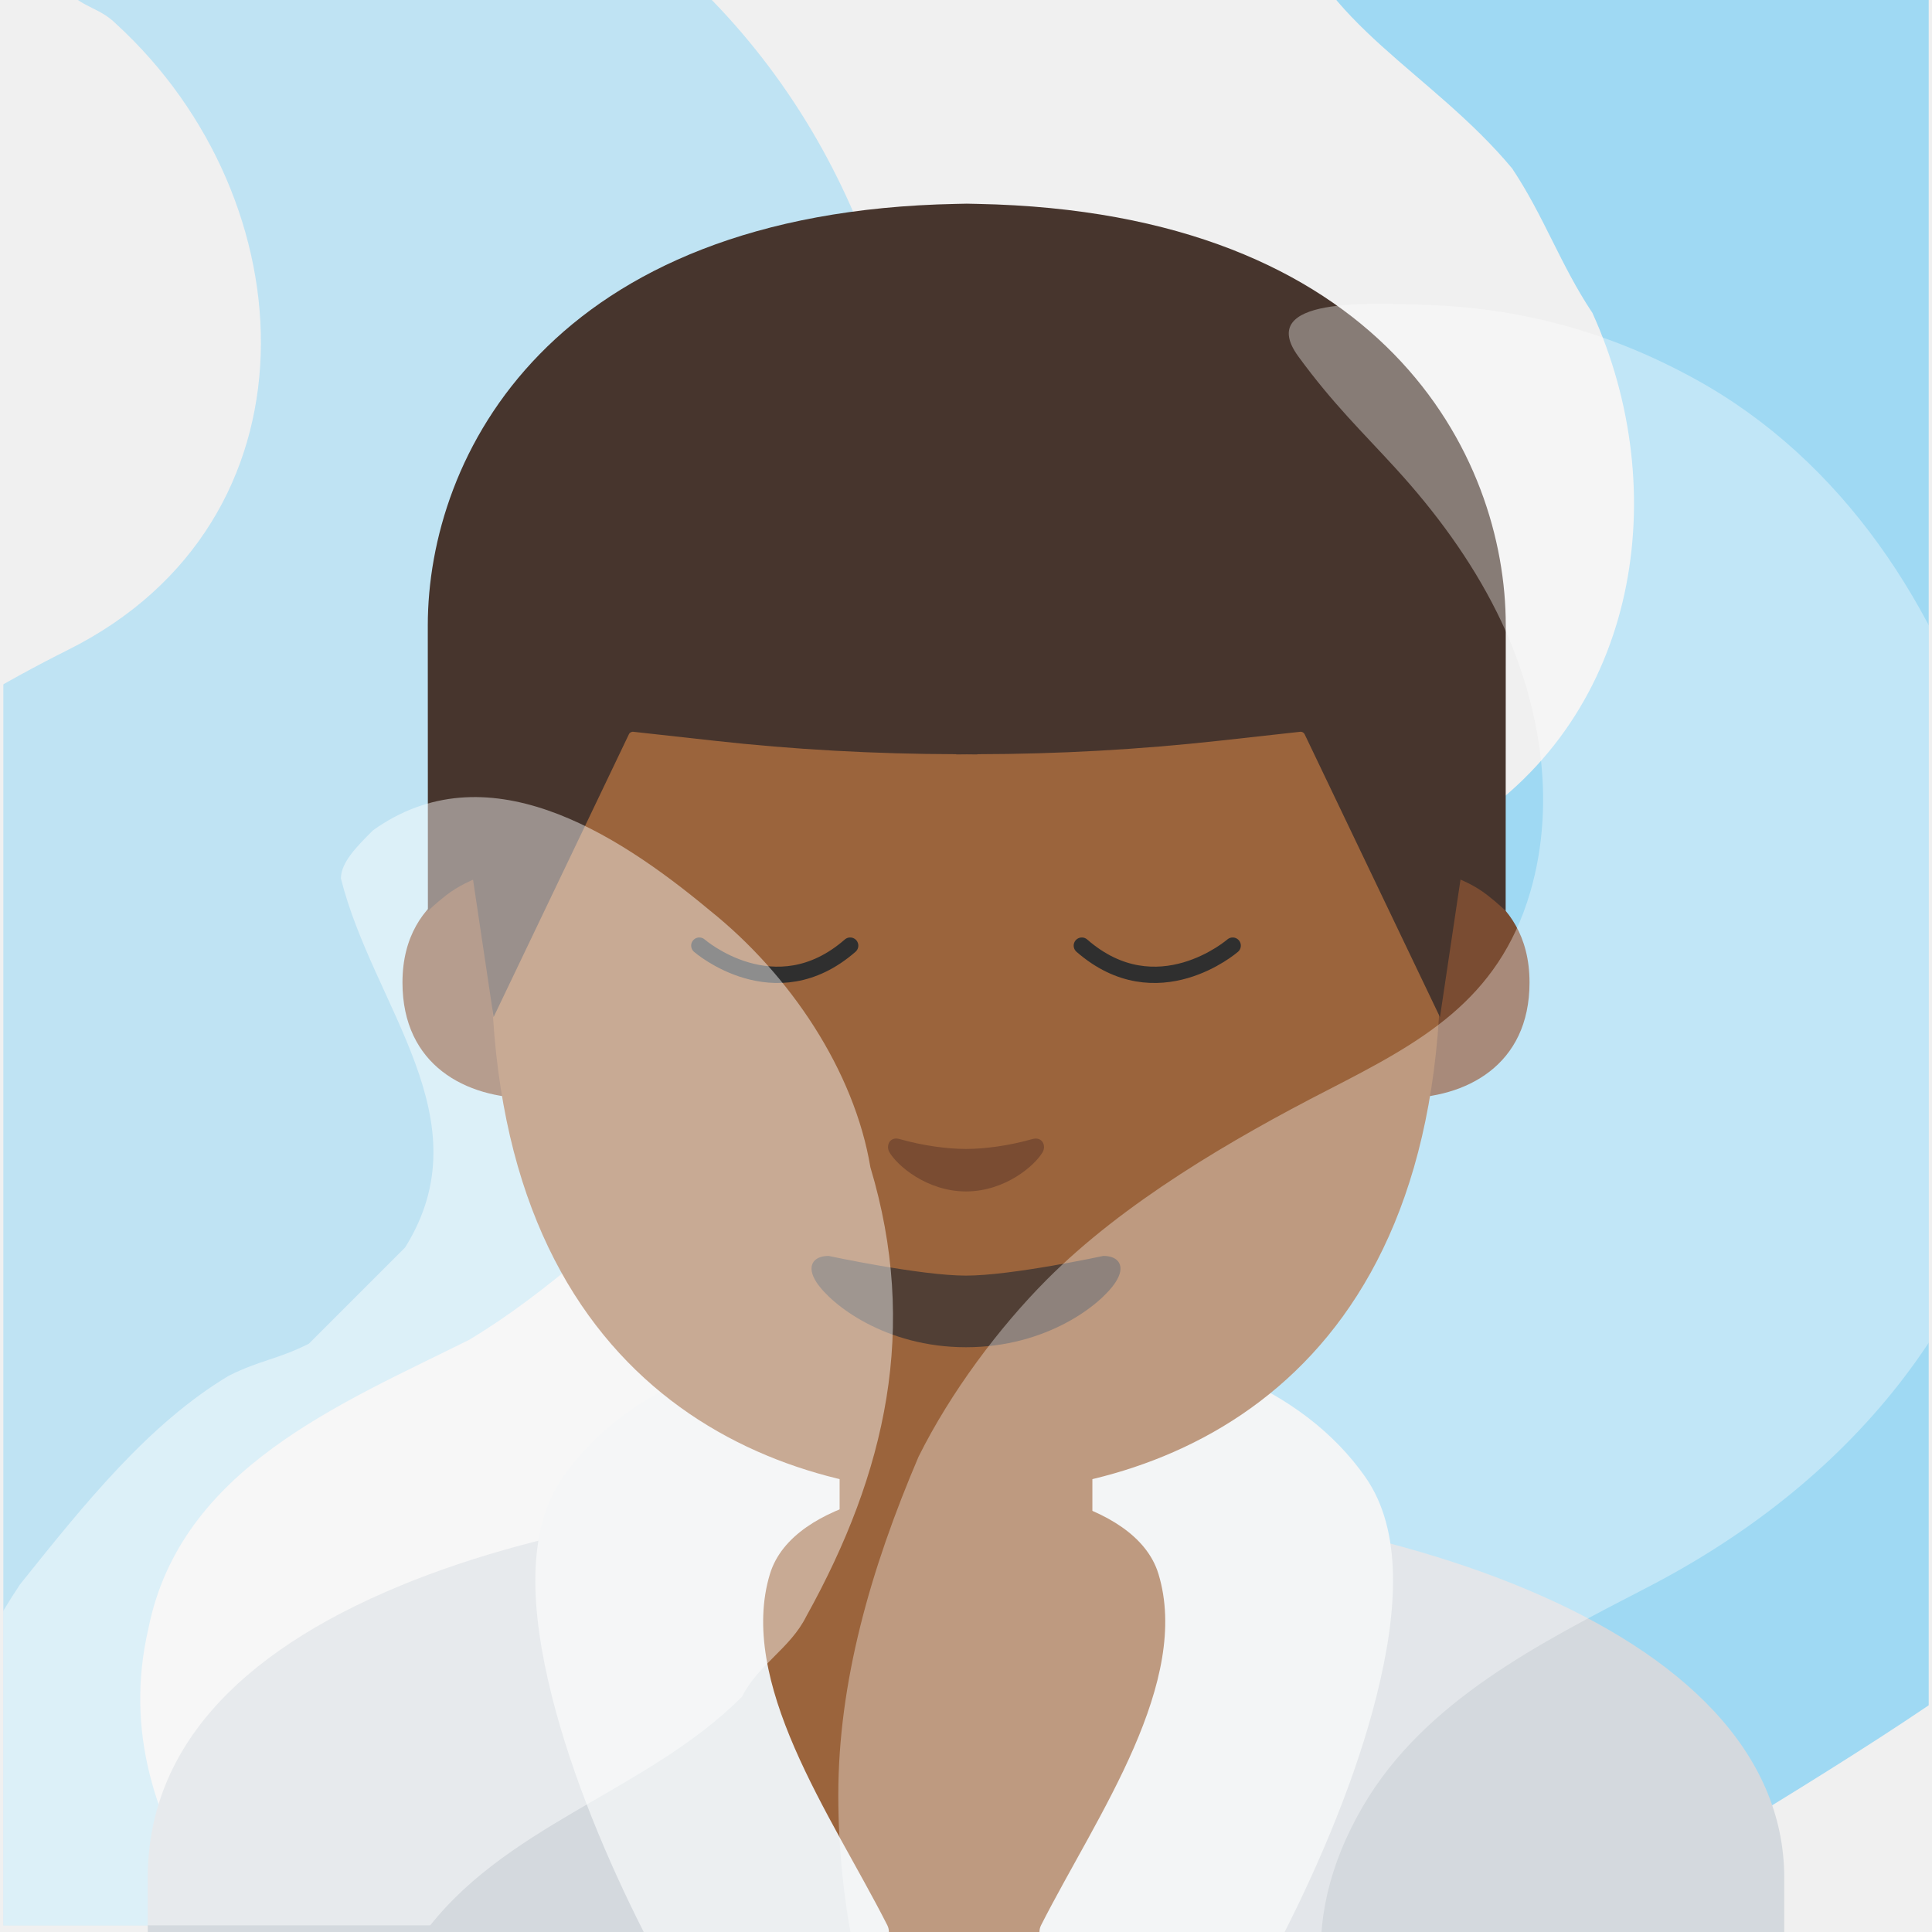
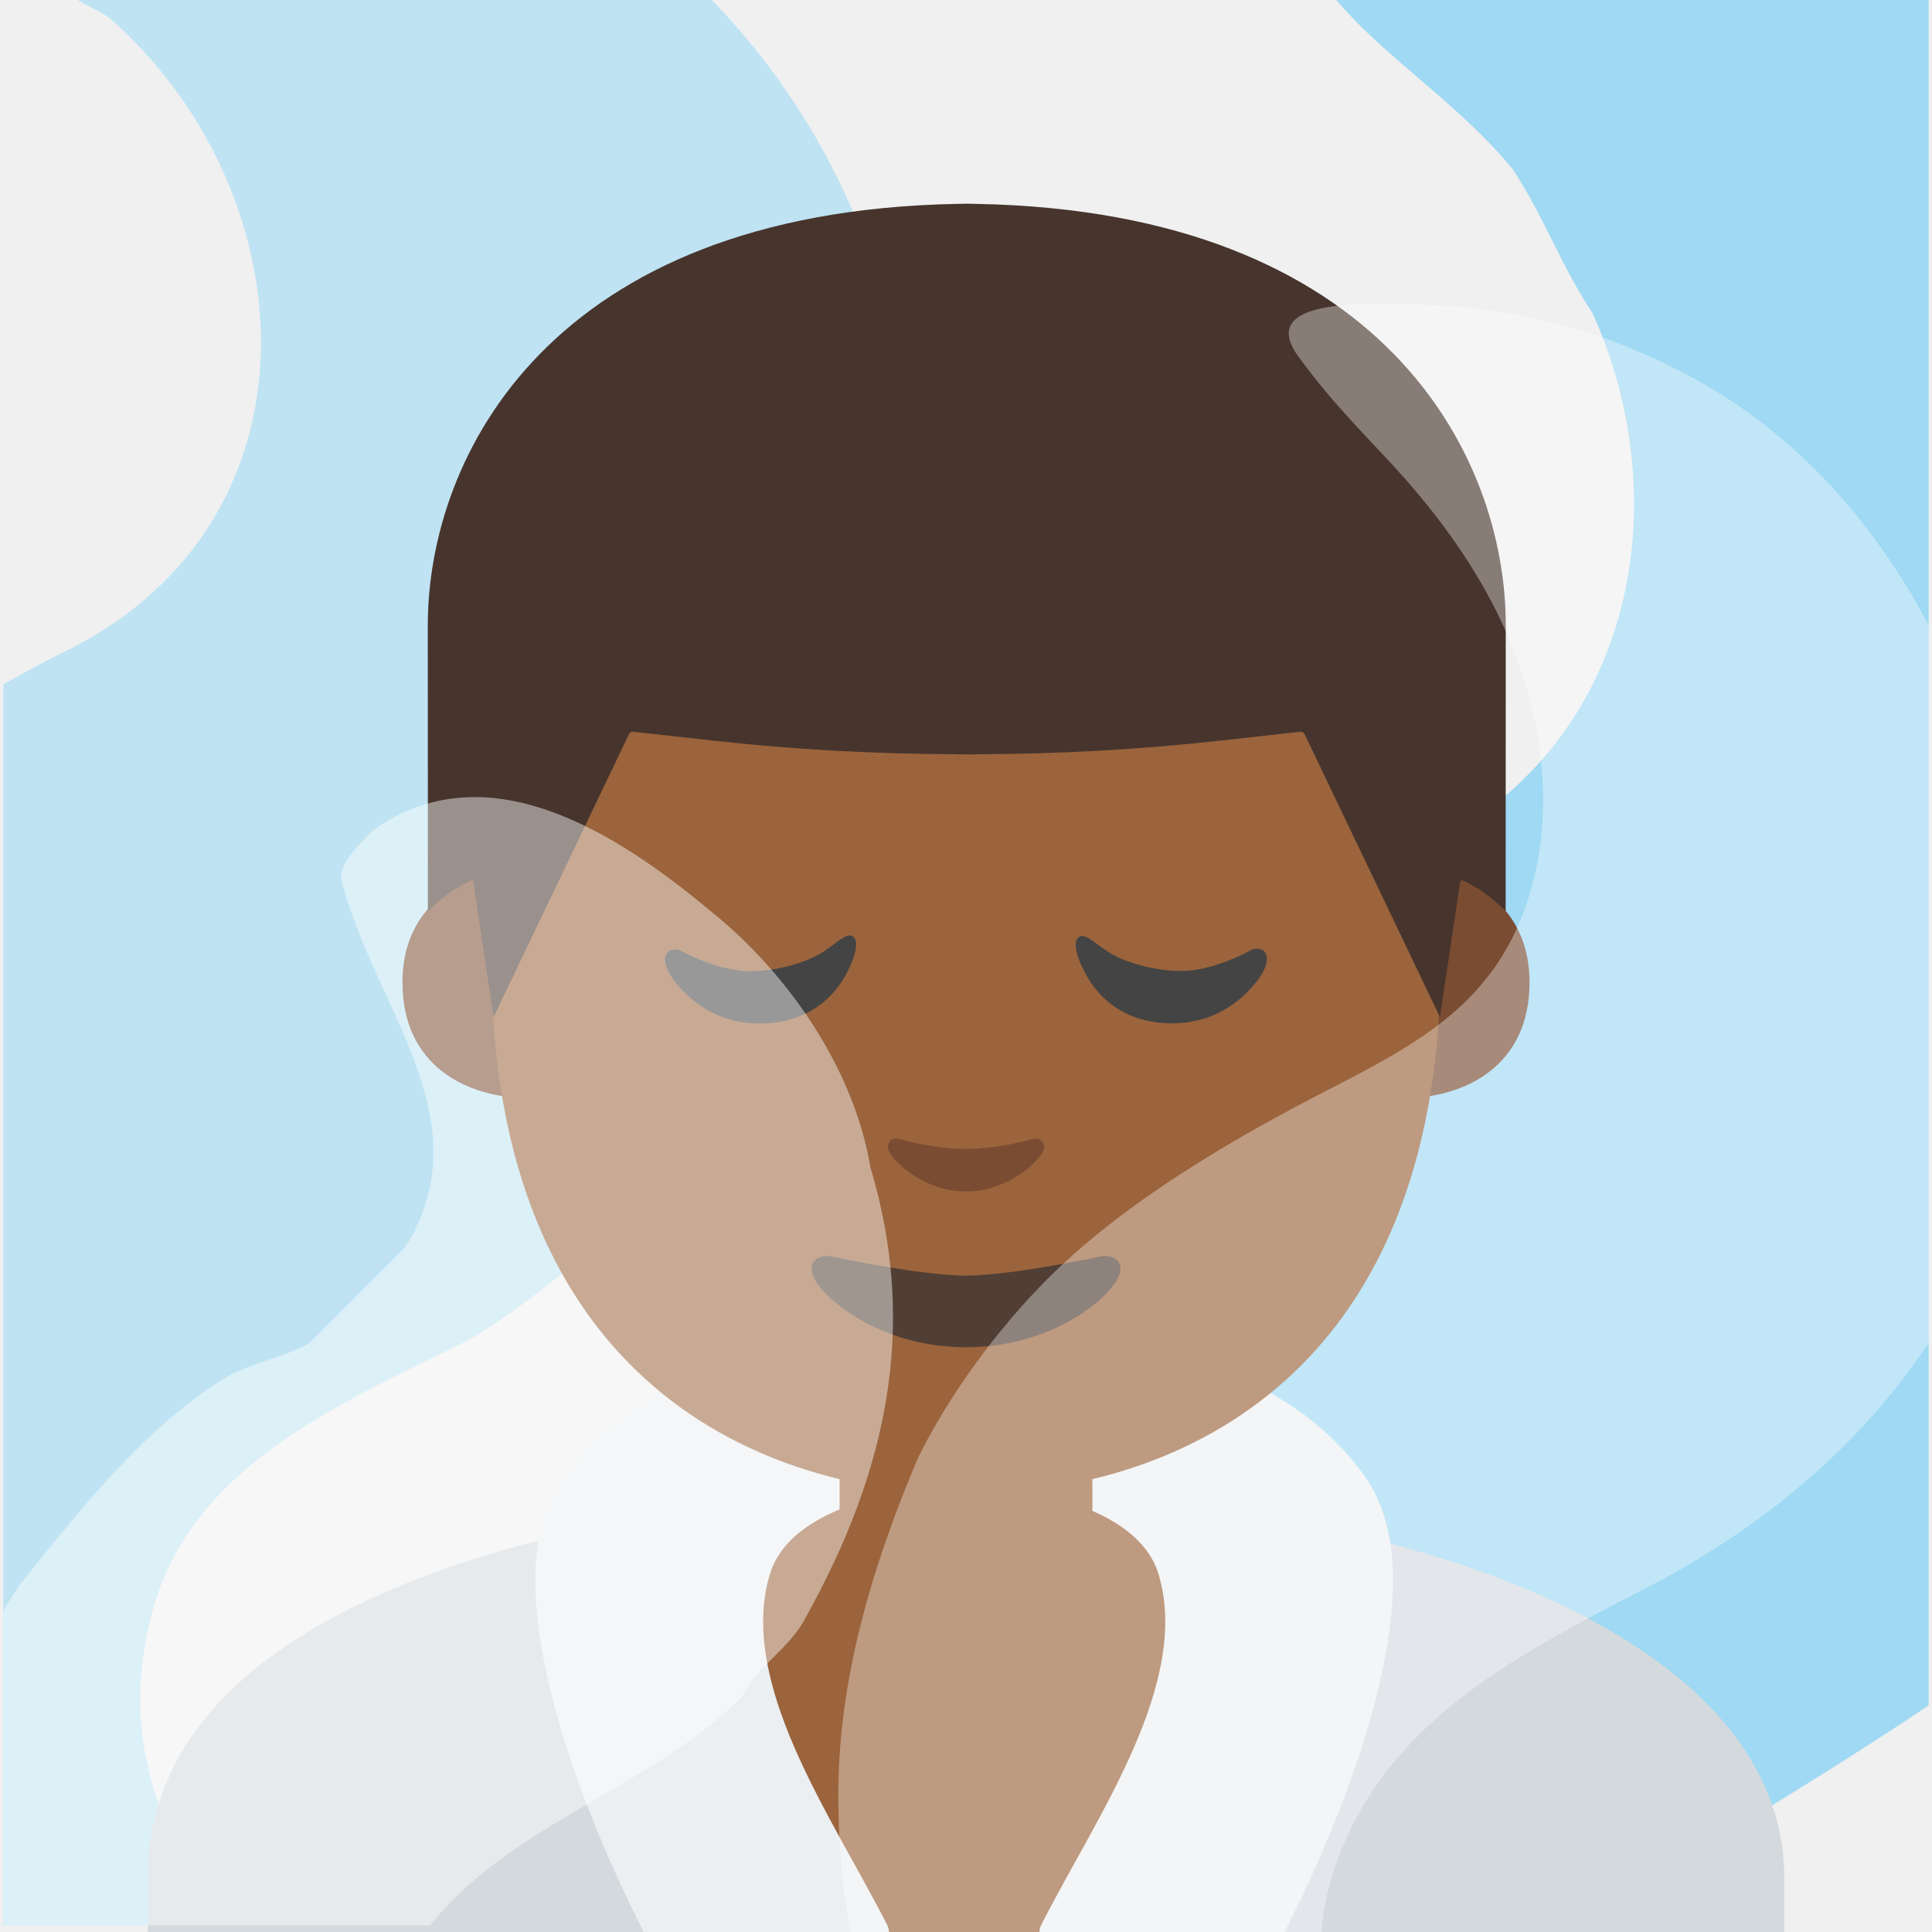
- <svg xmlns="http://www.w3.org/2000/svg" xmlns:xlink="http://www.w3.org/1999/xlink" width="128" height="128">
-   <defs>
+ <svg xmlns="http://www.w3.org/2000/svg" xmlns:xlink="http://www.w3.org/1999/xlink" width="128" height="128" version="1.1" id="svg14">
+   <defs id="defs1">
    <path id="a" d="M4 4h120v120H4z" />
    <clipPath id="c">
-       <use xlink:href="#a" width="100%" height="100%" overflow="visible" />
+       <use xlink:href="#a" width="100%" height="100%" overflow="visible" id="use1" />
    </clipPath>
    <path d="M12 121.06V132h104v-10.94c0-16.79-26.35-25.09-52-25.06-25.49.03-52 7.28-52 25.06z" id="b" />
  </defs>
-   <g clip-path="url(#c)" transform="matrix(1.063 0 0 1.063 -4.031 -4.252)" opacity=".45" stroke-width=".941">
-     <path d="M18.04 143.5c-11-1-23-1-32-10-5-5-9-11-11-18-2-8-4-16-3-24 1-7 3-14 6-21 2-4 5-8 8-11 7-6 14-11 22-15 16-8 15-28 3-39-1-1-2-1-3-2-1-2-3-5-2-6 2-10 15-3 23-4 5 0 10 3 14 6 12 9 18 23 18 38-1 7-1 15-4 22l-6 12c-1 2-2 3-4 5-5 4-9 8-14 11-8 4-18 8-20 18-3 13 8 22 14 32v3c-2 2-5 4-9 3z" fill="#83d3f7" />
+   <g clip-path="url(#c)" transform="matrix(1.063 0 0 1.063 -4.031 -4.252)" opacity=".45" stroke-width=".941" id="g1">
+     <path d="M18.04 143.5c-11-1-23-1-32-10-5-5-9-11-11-18-2-8-4-16-3-24 1-7 3-14 6-21 2-4 5-8 8-11 7-6 14-11 22-15 16-8 15-28 3-39-1-1-2-1-3-2-1-2-3-5-2-6 2-10 15-3 23-4 5 0 10 3 14 6 12 9 18 23 18 38-1 7-1 15-4 22l-6 12c-1 2-2 3-4 5-5 4-9 8-14 11-8 4-18 8-20 18-3 13 8 22 14 32v3c-2 2-5 4-9 3z" fill="#83d3f7" id="path1" />
  </g>
-   <g clip-path="url(#c)" transform="matrix(1.063 0 0 1.063 -4.031 -4.252)" opacity=".45" stroke-width=".941">
-     <path d="M93.04-6.5c10 0 20 2 30 2 27 9 35 41 33 67-1 5-2 10-4 15-1 2-2 5-3 7-10 19-29 28-46 39-16 16-2 39 13 51 1 1 3 4 2 6-11 7-25 1-37 1-3 0-6-2-9-3-8-4-13-10-18-18-4-7-6-14-8-22-2-11-1-21 1-32 2-5 3-9 5-14 3-6 7-11 12-16 9-9 20-14 31-21s13-21 8-32c-2-3-3-6-5-9-5-6-12-9-14-16-1-3 5-5 9-5z" fill="#3bbcf7" />
+   <g clip-path="url(#c)" transform="matrix(1.063 0 0 1.063 -4.031 -4.252)" opacity=".45" stroke-width=".941" id="g2">
+     <path d="M93.04-6.5c10 0 20 2 30 2 27 9 35 41 33 67-1 5-2 10-4 15-1 2-2 5-3 7-10 19-29 28-46 39-16 16-2 39 13 51 1 1 3 4 2 6-11 7-25 1-37 1-3 0-6-2-9-3-8-4-13-10-18-18-4-7-6-14-8-22-2-11-1-21 1-32 2-5 3-9 5-14 3-6 7-11 12-16 9-9 20-14 31-21s13-21 8-32c-2-3-3-6-5-9-5-6-12-9-14-16-1-3 5-5 9-5z" fill="#3bbcf7" id="path2" />
  </g>
-   <path d="M64 98.857c-14.489.022-27.776 2.201-37.396 6.166-11.162 4.593-16.817 11.12-16.817 19.41V128H118.213v-3.566c0-16.796-27.202-25.577-54.074-25.577H64z" fill="#d4d9de" />
-   <path d="M64.043 98.688c-8.738 0-15.33 2.382-19.592 7.091-4.103 4.54-5.176 10.459-4.814 14.551L42.8 128h39.444l6.109-7.52c.403-4.113-.638-10.152-4.784-14.734-4.241-4.677-10.81-7.058-19.527-7.058z" fill="#9b643c" />
-   <path style="line-height:normal;font-variant-ligatures:normal;font-variant-position:normal;font-variant-caps:normal;font-variant-numeric:normal;font-variant-alternates:normal;font-variant-east-asian:normal;font-feature-settings:normal;text-indent:0;text-align:start;text-decoration-line:none;text-decoration-style:solid;text-decoration-color:#000;text-transform:none;text-orientation:mixed;shape-padding:0;isolation:auto;mix-blend-mode:normal" d="M58.465 88.645c-9.019.168-16.98 3.248-21.153 9.2-2.502 3.564-2.152 8.903-.761 14.48 1.348 5.404 3.765 11.075 6.097 15.675h16.245a1 1 0 0 0-.108-.453c-1.856-3.654-4.384-7.702-6.139-11.742-1.755-4.04-2.7-8.006-1.638-11.516.78-2.582 3.575-4.093 6.353-4.89a22.151 22.151 0 0 1 3.713-.715c.44-.046.773-.063 1.024-.07a1 1 0 0 0 .422.05h.003c.081-.01.148-.018.23-.035.043-.009.086-.018.161-.043.016-.006.072-.056.092-.06.31-.06.6-.145.873-.243.274.098.563.183.875.242.02.005.076.055.092.06.074.026.118.035.16.044.083.017.15.026.23.035h.004a1 1 0 0 0 .422-.05c.251.007.583.024 1.024.07a22.17 22.17 0 0 1 3.714.714c2.78.798 5.574 2.309 6.354 4.891 1.062 3.51.117 7.475-1.639 11.516-1.755 4.04-4.284 8.088-6.14 11.742a1 1 0 0 0-.108.453h16.244c2.332-4.6 4.75-10.271 6.098-15.676 1.391-5.576 1.743-10.915-.76-14.478-4.173-5.953-12.135-9.033-21.154-9.201a43.295 43.295 0 0 0-3.928.107 1 1 0 0 0-.676.334s-.357.407-.812 1.012a19.617 19.617 0 0 0-.81-1.012 1 1 0 0 0-.676-.334 43.295 43.295 0 0 0-3.928-.107z" color="#000" font-weight="400" font-family="sans-serif" white-space="normal" overflow="visible" fill="#eceff1" stroke-width="2" stroke-linecap="round" stroke-linejoin="round" stroke-miterlimit="10" />
-   <g clip-path="url(#c)">
-     <defs>
+   <path d="M64 98.857c-14.489.022-27.776 2.201-37.396 6.166-11.162 4.593-16.817 11.12-16.817 19.41V128H118.213v-3.566c0-16.796-27.202-25.577-54.074-25.577H64z" fill="#d4d9de" id="path3" />
+   <path d="M64.043 98.688c-8.738 0-15.33 2.382-19.592 7.091-4.103 4.54-5.176 10.459-4.814 14.551L42.8 128h39.444l6.109-7.52c.403-4.113-.638-10.152-4.784-14.734-4.241-4.677-10.81-7.058-19.527-7.058z" fill="#9b643c" id="path4" />
+   <path style="line-height:normal;font-variant-ligatures:normal;font-variant-position:normal;font-variant-caps:normal;font-variant-numeric:normal;font-variant-alternates:normal;font-variant-east-asian:normal;font-feature-settings:normal;text-indent:0;text-align:start;text-decoration-line:none;text-decoration-style:solid;text-decoration-color:#000;text-transform:none;text-orientation:mixed;shape-padding:0;isolation:auto;mix-blend-mode:normal" d="M58.465 88.645c-9.019.168-16.98 3.248-21.153 9.2-2.502 3.564-2.152 8.903-.761 14.48 1.348 5.404 3.765 11.075 6.097 15.675h16.245a1 1 0 0 0-.108-.453c-1.856-3.654-4.384-7.702-6.139-11.742-1.755-4.04-2.7-8.006-1.638-11.516.78-2.582 3.575-4.093 6.353-4.89a22.151 22.151 0 0 1 3.713-.715c.44-.046.773-.063 1.024-.07a1 1 0 0 0 .422.05h.003c.081-.01.148-.018.23-.035.043-.009.086-.018.161-.043.016-.006.072-.056.092-.06.31-.06.6-.145.873-.243.274.098.563.183.875.242.02.005.076.055.092.06.074.026.118.035.16.044.083.017.15.026.23.035h.004a1 1 0 0 0 .422-.05c.251.007.583.024 1.024.07a22.17 22.17 0 0 1 3.714.714c2.78.798 5.574 2.309 6.354 4.891 1.062 3.51.117 7.475-1.639 11.516-1.755 4.04-4.284 8.088-6.14 11.742a1 1 0 0 0-.108.453h16.244c2.332-4.6 4.75-10.271 6.098-15.676 1.391-5.576 1.743-10.915-.76-14.478-4.173-5.953-12.135-9.033-21.154-9.201a43.295 43.295 0 0 0-3.928.107 1 1 0 0 0-.676.334s-.357.407-.812 1.012a19.617 19.617 0 0 0-.81-1.012 1 1 0 0 0-.676-.334 43.295 43.295 0 0 0-3.928-.107z" color="#000" font-weight="400" font-family="sans-serif" white-space="normal" overflow="visible" fill="#eceff1" stroke-width="2" stroke-linecap="round" stroke-linejoin="round" stroke-miterlimit="10" id="path5" />
+   <g clip-path="url(#c)" id="g5">
+     <defs id="defs5">
      <path id="d" d="M64 4.03h-.04c-45.43.24-36.12 52.14-36.12 52.14s5.1 8.99 5.1 8.81c-.03-1.41.46-6.89.46-6.89l-2.68-2.92s3.89-25.44 6.79-24.91c4.45.81 26.54 2 26.57 2 7.83 0 14.92-.36 19.37-1.17 2.9-.53 9.64 1.7 10.68 4.45 1.33 3.54 3.13 19.71 3.13 19.71l-2.68 2.83s.49 5.51.46 6.89c0 .18 5.1-8.81 5.1-8.81S109.44 4.27 64 4.03z" />
    </defs>
  </g>
-   <path d="M63.143 108.819c-4.147 0-7.516-3.19-7.516-7.137v-8.93h16.746v8.93c0 3.927-3.37 7.137-7.516 7.137z" fill="#9b643c" />
-   <g stroke-width="1.36" fill="#7a4c32">
-     <path d="M95.549 57.857s5.786 1 5.786 7.235c0 5.5-4.22 7.668-8.44 7.668V57.857zM32.451 57.857s-5.786 1-5.786 7.235c0 5.5 4.22 7.668 8.44 7.668V57.857z" />
+   <path d="M63.143 108.819c-4.147 0-7.516-3.19-7.516-7.137v-8.93h16.746v8.93c0 3.927-3.37 7.137-7.516 7.137z" fill="#9b643c" id="path6" />
+   <g stroke-width="1.36" fill="#7a4c32" id="g7">
+     <path d="M95.549 57.857s5.786 1 5.786 7.235c0 5.5-4.22 7.668-8.44 7.668V57.857zM32.451 57.857s-5.786 1-5.786 7.235c0 5.5 4.22 7.668 8.44 7.668V57.857z" id="path7" />
  </g>
-   <path d="M64 17.06c-24.931 0-31.453 19.329-31.453 46.48 0 28.152 18.094 35.431 31.453 35.431 13.16 0 31.453-7.073 31.453-35.43C95.453 36.38 88.93 17.06 64 17.06z" fill="#9b643c" />
-   <path d="M73.102 83.208S67.034 84.513 64 84.513c-3.034 0-9.102-1.305-9.102-1.305-1.044 0-1.493.698-.801 1.75.963 1.47 4.55 4.3 9.903 4.3 5.352 0 8.94-2.83 9.903-4.3.692-1.052.243-1.75-.8-1.75z" fill="#513f35" />
-   <path d="M68.397 75.466c-1.552.441-3.154.654-4.397.654-1.243 0-2.845-.213-4.397-.654-.661-.191-.919.441-.683.86.492.868 2.47 2.61 5.08 2.61s4.588-1.742 5.08-2.61c.243-.419-.022-1.044-.683-.86z" fill="#7a4c32" />
-   <path d="M64.75 13.509s-.485-.015-.699-.015c-.213 0-.698.015-.698.015-26.902.522-35.011 16.704-35.011 27.93 0 10.911.007 18.925.007 18.925s.426-.44 1.22-1.058c.846-.655 1.772-1.022 1.772-1.022l1.36 9.102 8.963-18.734a.291.291 0 0 1 .301-.169l5.316.588c5.338.596 10.705.883 16.072.897v.015c.235 0 .463-.007.699-.007.235 0 .463.007.698.007v-.015a148.741 148.741 0 0 0 16.072-.897l5.316-.588a.291.291 0 0 1 .301.17l8.963 18.733 1.36-9.11s.933.368 1.772 1.022c.794.618 1.22 1.06 1.22 1.06s.007-8.015.007-18.926c.008-11.22-8.102-27.401-35.011-27.923z" fill="#47352d" />
-   <path d="M46.332 62.65s5.006 4.355 9.994 0M81.668 62.65s-5.006 4.355-9.994 0" fill="none" fill-rule="evenodd" stroke="#2f2f2f" stroke-width="1.08" stroke-linecap="round" stroke-linejoin="round" />
-   <g clip-path="url(#c)" transform="matrix(1.063 0 0 1.06736 -4.031 -4.352)" opacity=".35" stroke-width=".939">
-     <path d="M97.04 156.5c-8-1-17 1-24-5-11-9-17-22-17-36 0-7 2-14 5-21 2-4 5-8 8-11 4.79-4.79 11.53-8.71 17.52-11.77 5.74-2.94 10.61-5.51 12.6-12.26 1.69-5.73.6-12.03-2.07-17.38-1.64-3.28-3.84-6.25-6.32-8.95-2.05-2.24-3.89-3.98-6.06-6.94-2.72-3.72 4.61-3.29 7.66-3.21 6.14.17 11.67 1.66 17.08 4.62 9.22 5.05 15.16 14.19 18.15 24.07 1.93 6.37 2.79 13.15 2.44 19.81-2.04 14.29-11.23 24.77-23.6 31.13-6.69 3.45-13.86 7.05-17.68 13.54-8.82 14.97 6.52 26.47 14.27 37.33 0 0-1 1-1 2-.99 1.01-2.99 1.01-4.99 1.01z" fill="#fff" />
+   <path d="M64 17.06c-24.931 0-31.453 19.329-31.453 46.48 0 28.152 18.094 35.431 31.453 35.431 13.16 0 31.453-7.073 31.453-35.43C95.453 36.38 88.93 17.06 64 17.06z" fill="#9b643c" id="path8" />
+   <path d="M73.102 83.208S67.034 84.513 64 84.513c-3.034 0-9.102-1.305-9.102-1.305-1.044 0-1.493.698-.801 1.75.963 1.47 4.55 4.3 9.903 4.3 5.352 0 8.94-2.83 9.903-4.3.692-1.052.243-1.75-.8-1.75z" fill="#513f35" id="path9" />
+   <path d="M68.397 75.466c-1.552.441-3.154.654-4.397.654-1.243 0-2.845-.213-4.397-.654-.661-.191-.919.441-.683.86.492.868 2.47 2.61 5.08 2.61s4.588-1.742 5.08-2.61c.243-.419-.022-1.044-.683-.86z" fill="#7a4c32" id="path10" />
+   <path d="M64.75 13.509s-.485-.015-.699-.015c-.213 0-.698.015-.698.015-26.902.522-35.011 16.704-35.011 27.93 0 10.911.007 18.925.007 18.925s.426-.44 1.22-1.058c.846-.655 1.772-1.022 1.772-1.022l1.36 9.102 8.963-18.734a.291.291 0 0 1 .301-.169l5.316.588c5.338.596 10.705.883 16.072.897v.015c.235 0 .463-.007.699-.007.235 0 .463.007.698.007v-.015a148.741 148.741 0 0 0 16.072-.897l5.316-.588a.291.291 0 0 1 .301.17l8.963 18.733 1.36-9.11s.933.368 1.772 1.022c.794.618 1.22 1.06 1.22 1.06s.007-8.015.007-18.926c.008-11.22-8.102-27.401-35.011-27.923z" fill="#47352d" id="path11" />
+   <g clip-path="url(#c)" transform="matrix(1.063 0 0 1.06736 -4.031 -4.352)" opacity=".35" stroke-width=".939" id="g13">
+     <path d="M97.04 156.5c-8-1-17 1-24-5-11-9-17-22-17-36 0-7 2-14 5-21 2-4 5-8 8-11 4.79-4.79 11.53-8.71 17.52-11.77 5.74-2.94 10.61-5.51 12.6-12.26 1.69-5.73.6-12.03-2.07-17.38-1.64-3.28-3.84-6.25-6.32-8.95-2.05-2.24-3.89-3.98-6.06-6.94-2.72-3.72 4.61-3.29 7.66-3.21 6.14.17 11.67 1.66 17.08 4.62 9.22 5.05 15.16 14.19 18.15 24.07 1.93 6.37 2.79 13.15 2.44 19.81-2.04 14.29-11.23 24.77-23.6 31.13-6.69 3.45-13.86 7.05-17.68 13.54-8.82 14.97 6.52 26.47 14.27 37.33 0 0-1 1-1 2-.99 1.01-2.99 1.01-4.99 1.01z" fill="#fff" id="path13" />
  </g>
-   <g clip-path="url(#c)" transform="matrix(1.063 0 0 1.063 -4.031 -4.252)" opacity=".45" stroke-width=".941">
-     <path d="M25.04 152.75c-12-2-22-11-24-23-3-9-2-18 4-27 4-5 8-10 13-13 2-1 3-1 5-2l6-6c5-8-2-15-4-23 0-1 1-2 2-3 7-5 15 0 21 5 5 4 9 10 10 16 3 10 1 19-4 28-1 2-3 3-4 5-6 6-15 8-20 15-4 7 0 14 3 20 2 5-3 10-8 8z" fill="#fff" />
+   <g id="g1-8">
+     <path d="m 56.438,62.002 c 0.41,0.17 0.4,0.93 -0.22,2.23 -0.89,1.84 -2.29,2.82 -3.69,3.26 -1.62,0.51 -4.66,0.7 -7.06,-1.63 -2.39,-2.31 -1.2,-3.34 -0.28,-2.83 0.94,0.51 2.52,1.16 4.02,1.29 1.55,0.13 3.62,-0.34 4.92,-1.02 1.1,-0.58 1.84,-1.5 2.31,-1.3 z m 15.11,0.04 c -0.41,0.18 -0.4,0.93 0.24,2.22 0.9,1.83 2.31,2.8 3.71,3.23 1.62,0.5 4.66,0.67 7.05,-1.68 2.37,-2.33 1.18,-3.34 0.26,-2.83 -0.93,0.52 -2.52,1.18 -4.01,1.32 -1.55,0.14 -3.62,-0.31 -4.93,-0.98 -1.11,-0.57 -1.85,-1.49 -2.32,-1.28 z" style="clip-rule:evenodd;fill:#444444;fill-rule:nonzero;stroke-linecap:round;stroke-linejoin:round;stroke-miterlimit:2" id="path6-0" />
+   </g>
+   <g clip-path="url(#c)" transform="matrix(1.063 0 0 1.063 -4.031 -4.252)" opacity=".45" stroke-width=".941" id="g14">
+     <path d="M25.04 152.75c-12-2-22-11-24-23-3-9-2-18 4-27 4-5 8-10 13-13 2-1 3-1 5-2l6-6c5-8-2-15-4-23 0-1 1-2 2-3 7-5 15 0 21 5 5 4 9 10 10 16 3 10 1 19-4 28-1 2-3 3-4 5-6 6-15 8-20 15-4 7 0 14 3 20 2 5-3 10-8 8z" fill="#fff" id="path14" />
  </g>
</svg>
